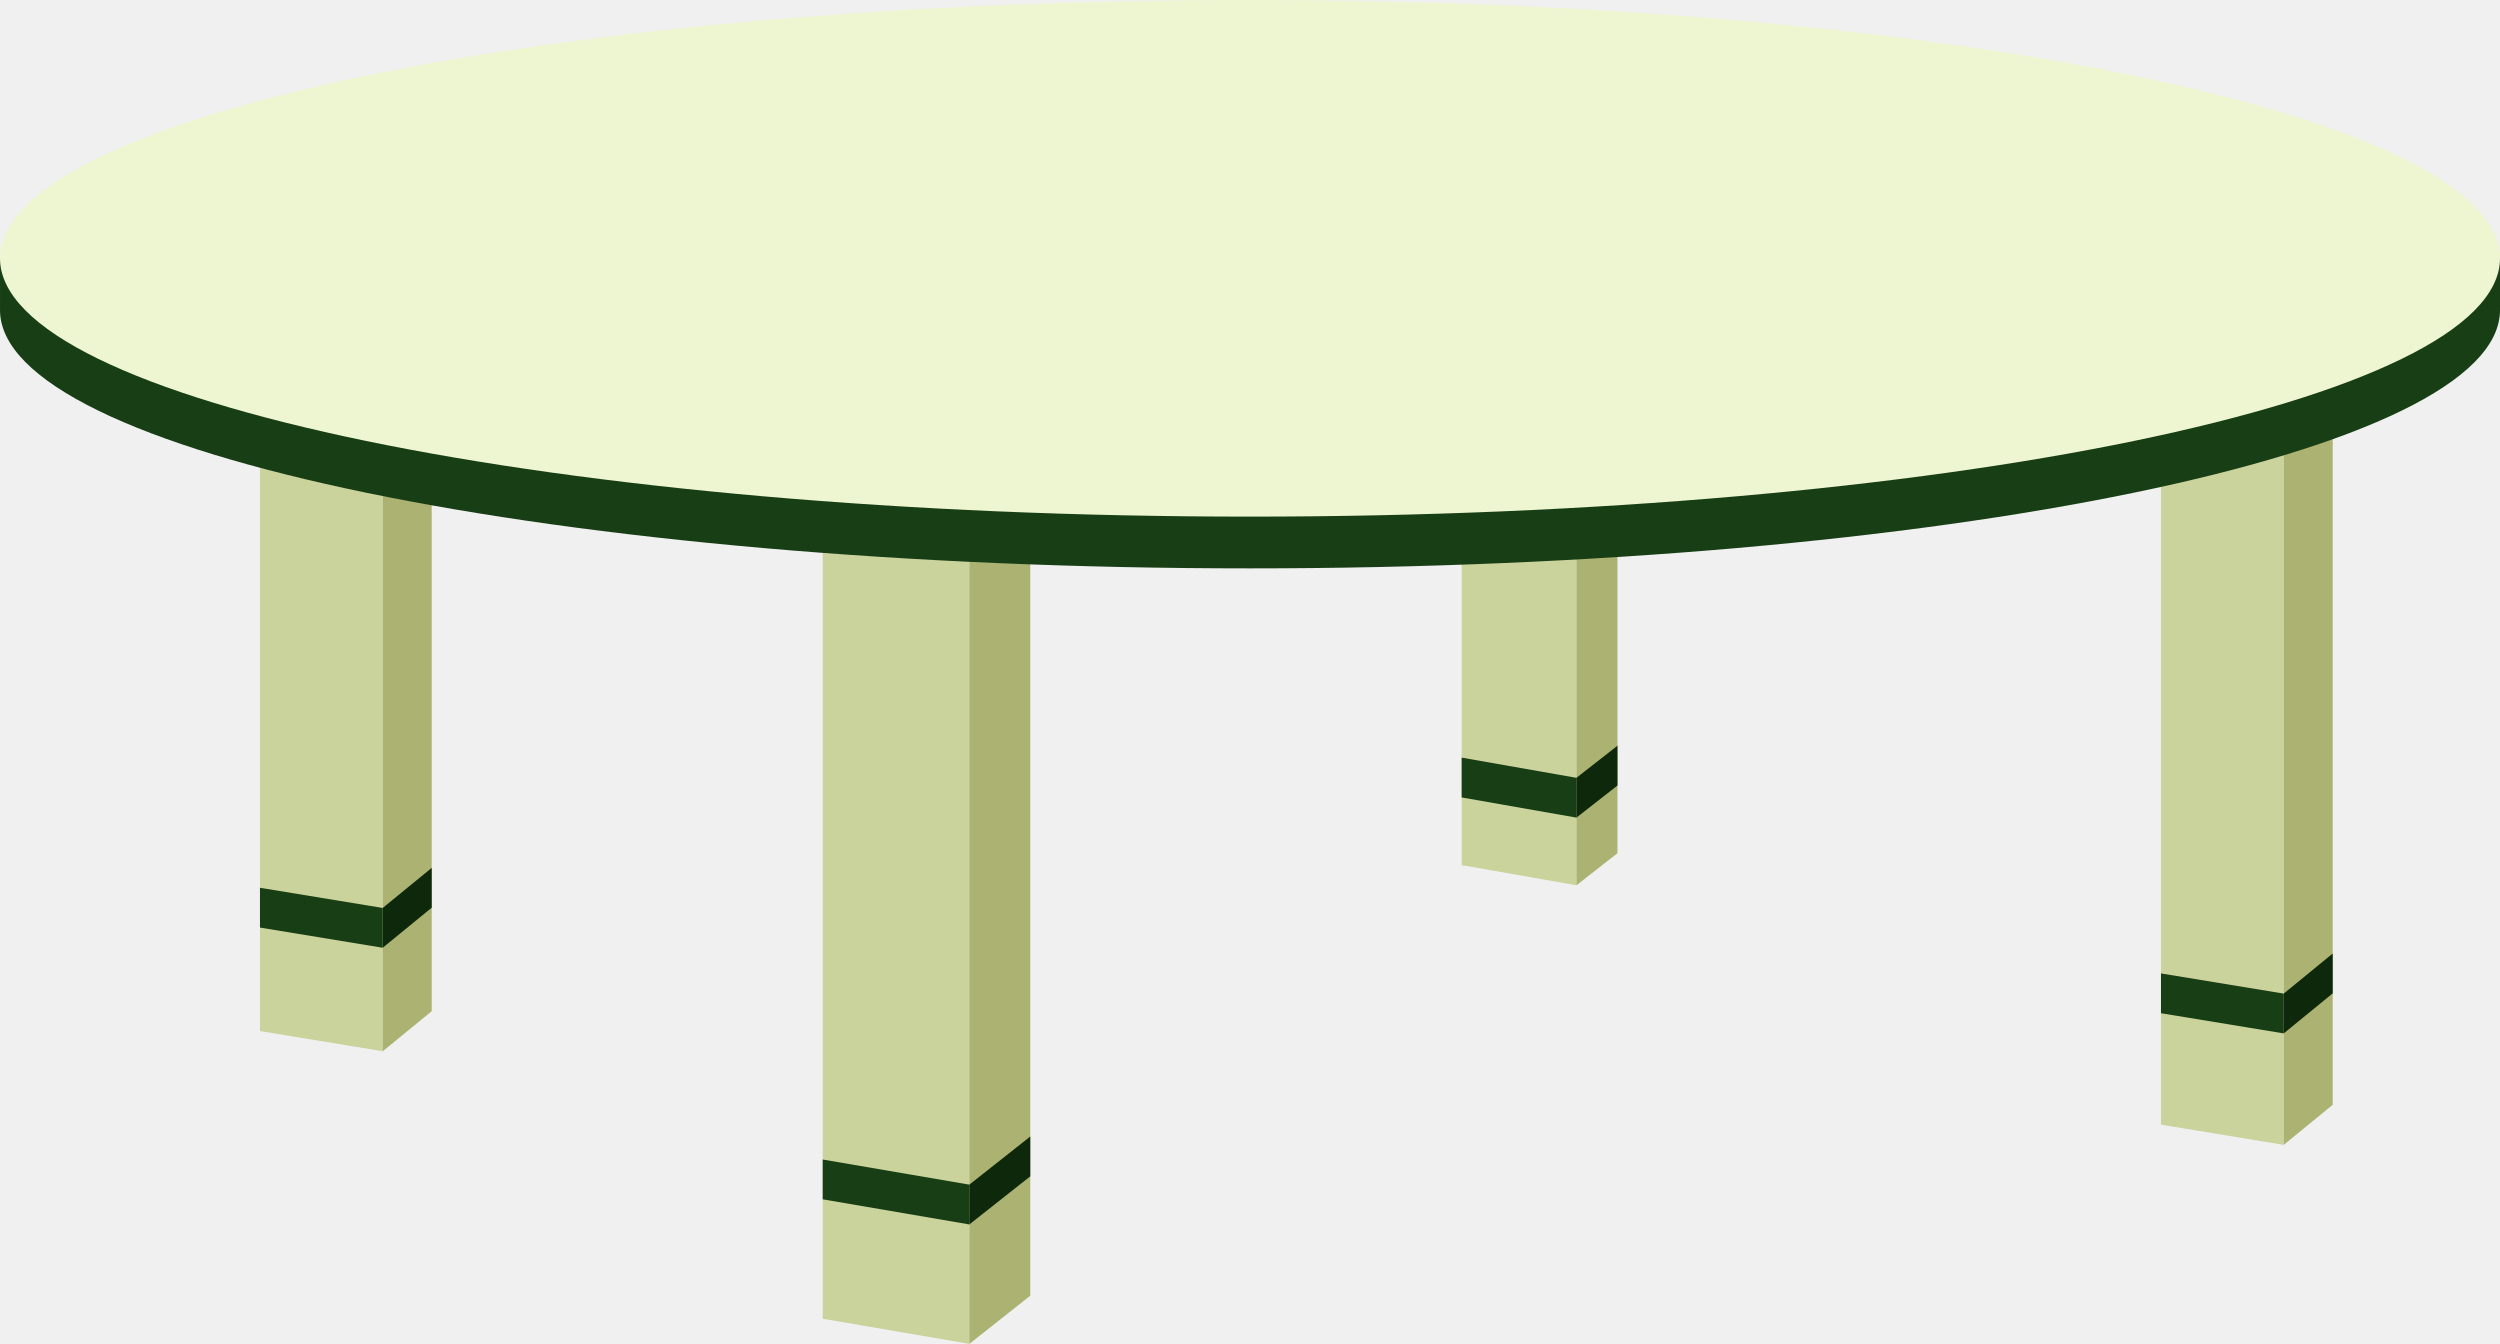
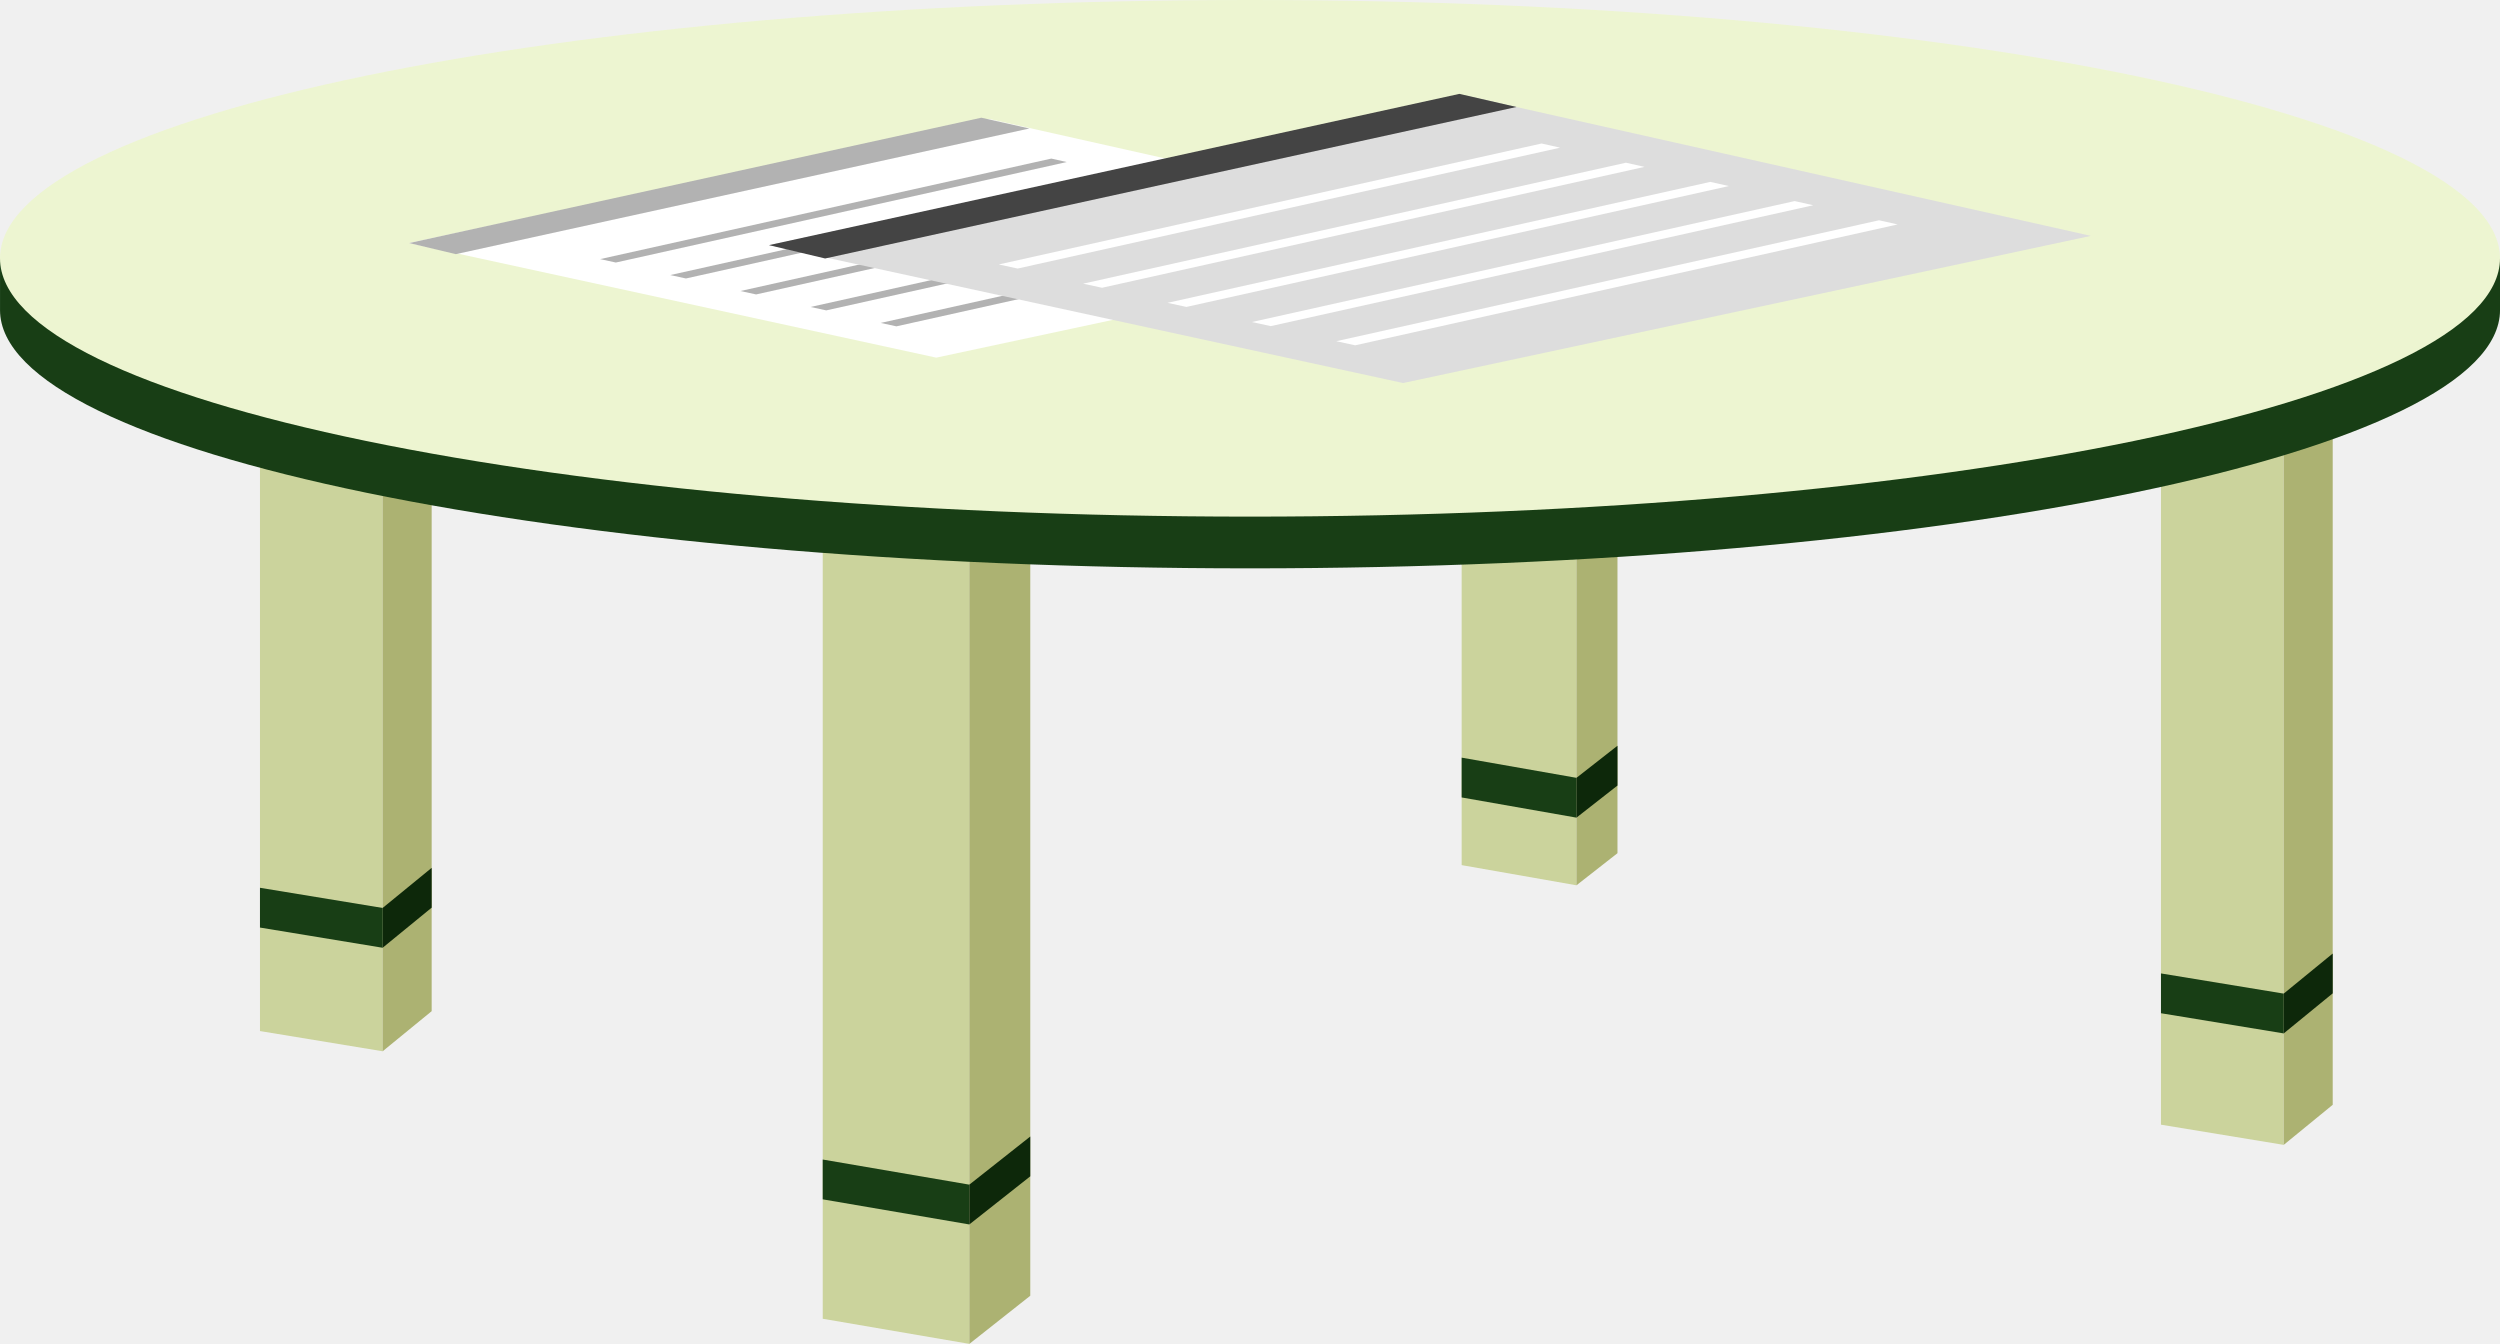
- <svg xmlns="http://www.w3.org/2000/svg" width="257" height="138.151" viewBox="0 0 257 138.151">
-   <g id="그룹_559" data-name="그룹 559" transform="translate(1426.268 -486.51)">
-     <path id="패스_1015" data-name="패스 1015" d="M-1259.459,667.629V583.588h-15.072v81.459Z" transform="translate(-67.162 -42.969)" fill="#cbd39c" />
-     <path id="패스_1016" data-name="패스 1016" d="M-1247.49,668.163l6.265-4.949v-78.42h-6.265Z" transform="translate(-79.131 -43.503)" fill="#acb272" />
-     <path id="패스_1017" data-name="패스 1017" d="M-1365.7,623.412V551.648h-12.617v69.689Z" transform="translate(-21.222 -28.832)" fill="#cbd39c" />
-     <path id="패스_1018" data-name="패스 1018" d="M-1355.685,623.946l5.038-4.121V552.854h-5.038Z" transform="translate(-31.241 -29.365)" fill="#acb272" />
-     <path id="패스_1019" data-name="패스 1019" d="M-1355.685,654.789l5.038-4.121v-4.092l-5.038,4.121Z" transform="translate(-31.241 -70.849)" fill="#0d280a" />
-     <path id="패스_1020" data-name="패스 1020" d="M-1378.321,650.246v4.092l12.617,2.075v-4.092Z" transform="translate(-21.222 -72.473)" fill="#183e15" />
-     <path id="패스_1021" data-name="패스 1021" d="M-1015.094,630.927V546.886h-12.617v81.966Z" transform="translate(-176.409 -26.724)" fill="#cbd39c" />
-     <path id="패스_1022" data-name="패스 1022" d="M-1005.075,631.461l5.038-4.121V548.092h-5.038Z" transform="translate(-186.428 -27.258)" fill="#acb272" />
-     <path id="패스_1023" data-name="패스 1023" d="M-1144.889,609.051v-51.3h-11.8v49.227Z" transform="translate(-119.321 -31.532)" fill="#cbd39c" />
-     <path id="패스_1024" data-name="패스 1024" d="M-1135.52,609.585l4.219-3.3v-46.51l-4.219-.819Z" transform="translate(-128.691 -32.066)" fill="#acb272" />
-     <path id="패스_1025" data-name="패스 1025" d="M-1274.531,700.366v4.092l15.072,2.582v-4.092Z" transform="translate(-67.162 -94.657)" fill="#183e15" />
-     <path id="패스_1026" data-name="패스 1026" d="M-1247.49,705.161l6.265-4.949V696.12l-6.265,4.949Z" transform="translate(-79.131 -92.777)" fill="#0d280a" />
-     <path id="패스_1027" data-name="패스 1027" d="M-1027.711,666.042v4.092l12.617,2.075v-4.092Z" transform="translate(-176.409 -79.464)" fill="#183e15" />
-     <path id="패스_1028" data-name="패스 1028" d="M-1005.075,670.585l5.038-4.121v-4.092l-5.038,4.121Z" transform="translate(-186.428 -77.84)" fill="#0d280a" />
-     <path id="패스_1029" data-name="패스 1029" d="M-1156.688,626.244v4.092l11.8,2.075v-4.092Z" transform="translate(-119.321 -61.849)" fill="#183e15" />
-     <path id="패스_1030" data-name="패스 1030" d="M-1135.52,631.437l4.219-3.3v-4.092l-4.219,3.3Z" transform="translate(-128.691 -60.875)" fill="#0d280a" />
-     <path id="패스_1031" data-name="패스 1031" d="M-1171.849,534.152h-254.418v5.32c0,14.666,57.531,26.555,128.5,26.555s128.5-11.889,128.5-26.555v-5.32Z" transform="translate(0 -21.088)" fill="#183e15" />
-     <ellipse id="타원_112" data-name="타원 112" cx="128.5" cy="26.555" rx="128.5" ry="26.555" transform="translate(-1426.268 486.509)" fill="#edf5d1" />
+ <svg xmlns="http://www.w3.org/2000/svg" width="305.27" height="164.099" viewBox="0 0 305.27 164.099">
+   <g id="그룹_982" data-name="그룹 982" transform="translate(-120.979 -613.534)">
+     <g id="그룹_976" data-name="그룹 976" transform="translate(120.979 613.534)">
+       <path id="패스_1317" data-name="패스 1317" d="M221.274,766.073V666.247h-17.9v96.759Z" transform="translate(-102.911 -601.974)" fill="#cbd39c" />
+       <path id="패스_1318" data-name="패스 1318" d="M218.054,765.929l7.442-5.878V666.9h-7.442Z" transform="translate(-99.691 -601.831)" fill="#acb272" />
+       <path id="패스_1319" data-name="패스 1319" d="M162,734.147V648.9H147.014v82.778Z" transform="translate(-115.27 -605.777)" fill="#cbd39c" />
+       <path id="패스_1320" data-name="패스 1320" d="M159.3,734l5.984-4.895v-79.55H159.3Z" transform="translate(-112.574 -605.634)" fill="#acb272" />
+       <path id="패스_1321" data-name="패스 1321" d="M159.3,710.2l5.984-4.895v-4.861l-5.984,4.895Z" transform="translate(-112.574 -594.474)" fill="#0d280a" />
+       <path id="패스_1322" data-name="패스 1322" d="M147.014,702.442V707.3L162,709.768v-4.861Z" transform="translate(-115.27 -594.037)" fill="#183e15" />
+       <path id="패스_1323" data-name="패스 1323" d="M352.379,746.144V646.318H337.393v97.361Z" transform="translate(-73.521 -606.345)" fill="#cbd39c" />
+       <path id="패스_1324" data-name="패스 1324" d="M349.684,746l5.984-4.895V646.973h-5.984Z" transform="translate(-70.825 -606.201)" fill="#acb272" />
+       <path id="패스_1325" data-name="패스 1325" d="M281.374,713.154V652.216H267.359V710.69Z" transform="translate(-88.879 -605.051)" fill="#cbd39c" />
+       <path id="패스_1326" data-name="패스 1326" d="M278.853,713.011l5.012-3.922V653.844l-5.012-.972Z" transform="translate(-86.358 -604.907)" fill="#acb272" />
+       <path id="패스_1327" data-name="패스 1327" d="M203.371,729.657v4.861l17.9,3.067v-4.861Z" transform="translate(-102.911 -588.069)" fill="#183e15" />
+       <path id="패스_1328" data-name="패스 1328" d="M218.054,738.09l7.442-5.878v-4.861l-7.442,5.878Z" transform="translate(-99.691 -588.575)" fill="#0d280a" />
+       <path id="패스_1329" data-name="패스 1329" d="M337.393,711.019v4.861l14.987,2.465v-4.861Z" transform="translate(-73.521 -592.156)" fill="#183e15" />
+       <path id="패스_1330" data-name="패스 1330" d="M349.684,718.782l5.984-4.895v-4.861l-5.984,4.895Z" transform="translate(-70.825 -592.593)" fill="#0d280a" />
+       <path id="패스_1331" data-name="패스 1331" d="M267.359,689.409v4.861l14.014,2.465v-4.861Z" transform="translate(-88.879 -596.895)" fill="#183e15" />
+       <path id="패스_1332" data-name="패스 1332" d="M278.853,697l5.012-3.922v-4.861l-5.012,3.922Z" transform="translate(-86.358 -597.157)" fill="#0d280a" />
+       <path id="패스_1333" data-name="패스 1333" d="M423.182,639.4h-302.2v6.32c0,17.42,68.337,31.542,152.635,31.542s152.635-14.122,152.635-31.542V639.4Z" transform="translate(-120.979 -607.861)" fill="#183e15" />
+       <ellipse id="타원_287" data-name="타원 287" cx="152.635" cy="31.542" rx="152.635" ry="31.542" fill="#edf5d1" />
+       <path id="패스_1334" data-name="패스 1334" d="M229.918,625.065" transform="translate(-97.089 -611.005)" fill="#0d280a" stroke="#fff" stroke-miterlimit="10" stroke-width="1" />
+     </g>
+     <g id="그룹_981" data-name="그룹 981" transform="translate(170.937 624.998)">
+       <g id="그룹_978" data-name="그룹 978" transform="translate(0 2.907)">
+         <path id="패스_1335" data-name="패스 1335" d="M161.952,640.6l64.363,13.993,69.813-14.933-63.364-14.214Z" transform="translate(-161.952 -625.293)" fill="#fff" />
+         <path id="패스_1336" data-name="패스 1336" d="M161.952,640.628l5.7,1.355,70.037-15.345-5.864-1.317Z" transform="translate(-161.952 -625.32)" fill="#b2b2b2" />
+         <g id="그룹_977" data-name="그룹 977" transform="translate(23.32 4.993)">
+           <path id="패스_1337" data-name="패스 1337" d="M181.078,641.691l1.919.417,55.062-12.27-1.886-.423Z" transform="translate(-181.078 -629.415)" fill="#b2b2b2" />
+           <path id="패스_1338" data-name="패스 1338" d="M188.1,643.288l1.919.417,55.062-12.27-1.886-.423Z" transform="translate(-179.538 -629.065)" fill="#b2b2b2" />
+           <path id="패스_1339" data-name="패스 1339" d="M195.126,644.886l1.919.417,55.062-12.27-1.886-.423Z" transform="translate(-177.997 -628.714)" fill="#b2b2b2" />
+           <path id="패스_1340" data-name="패스 1340" d="M202.151,646.484l1.919.417,55.062-12.27-1.886-.423Z" transform="translate(-176.457 -628.364)" fill="#b2b2b2" />
+           <path id="패스_1341" data-name="패스 1341" d="M209.175,648.082l1.919.417,55.062-12.27-1.886-.423Z" transform="translate(-174.916 -628.013)" fill="#b2b2b2" />
+         </g>
+       </g>
+       <g id="그룹_980" data-name="그룹 980" transform="translate(43.941)">
+         <path id="패스_1342" data-name="패스 1342" d="M197.99,641.362,275.418,658.2,359.4,640.231l-76.226-17.1Z" transform="translate(-197.99 -622.893)" fill="#ddd" />
+         <path id="패스_1343" data-name="패스 1343" d="M197.99,641.405l6.855,1.63,84.415-18.5-6.966-1.6Z" transform="translate(-197.99 -622.936)" fill="#444" />
+         <g id="그룹_979" data-name="그룹 979" transform="translate(28.054 6.06)">
+           <path id="패스_1344" data-name="패스 1344" d="M221,642.674l2.309.5,66.239-14.76-2.269-.509Z" transform="translate(-220.998 -627.906)" fill="#fff" />
+           <path id="패스_1345" data-name="패스 1345" d="M229.449,644.6l2.309.5L298,630.338l-2.269-.509Z" transform="translate(-219.145 -627.485)" fill="#fff" />
+           <path id="패스_1346" data-name="패스 1346" d="M237.9,646.518l2.309.5,66.239-14.76-2.269-.509Z" transform="translate(-217.292 -627.063)" fill="#fff" />
+           <path id="패스_1347" data-name="패스 1347" d="M246.349,648.44l2.309.5,66.239-14.76-2.269-.509Z" transform="translate(-215.439 -626.642)" fill="#fff" />
+           <path id="패스_1348" data-name="패스 1348" d="M254.8,650.362l2.309.5,66.239-14.76-2.269-.509Z" transform="translate(-213.586 -626.221)" fill="#fff" />
+         </g>
+       </g>
+     </g>
  </g>
</svg>
